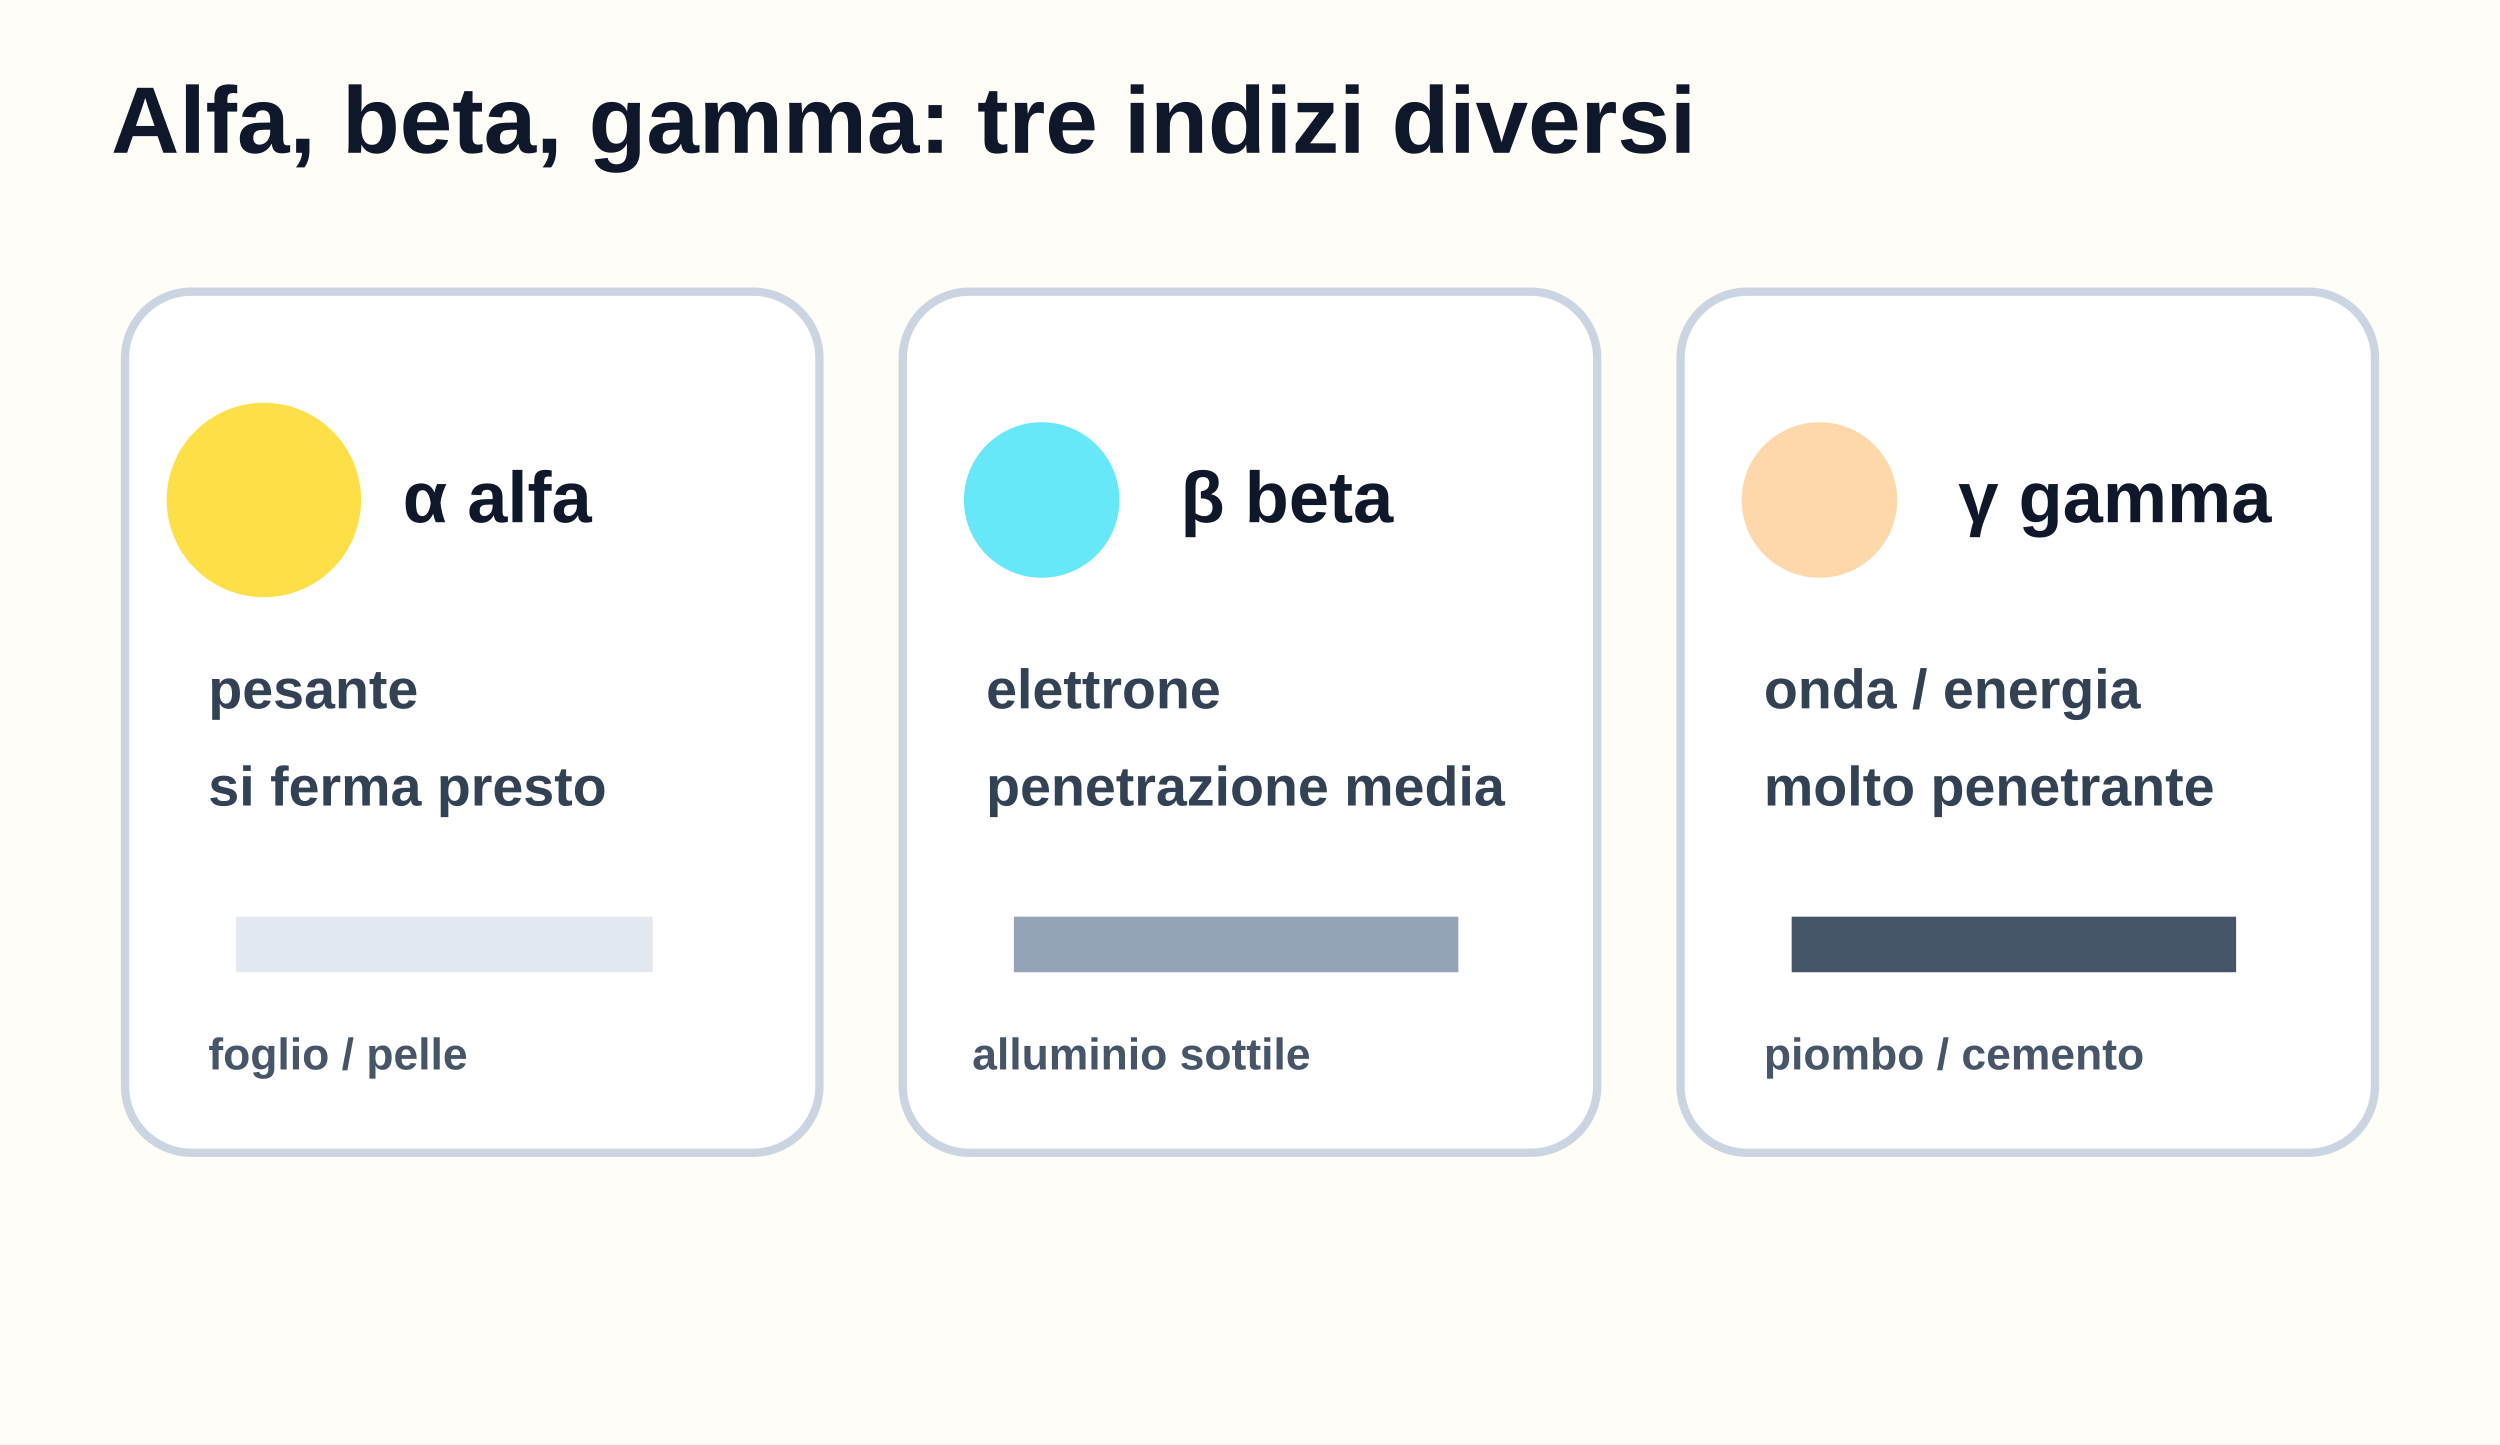
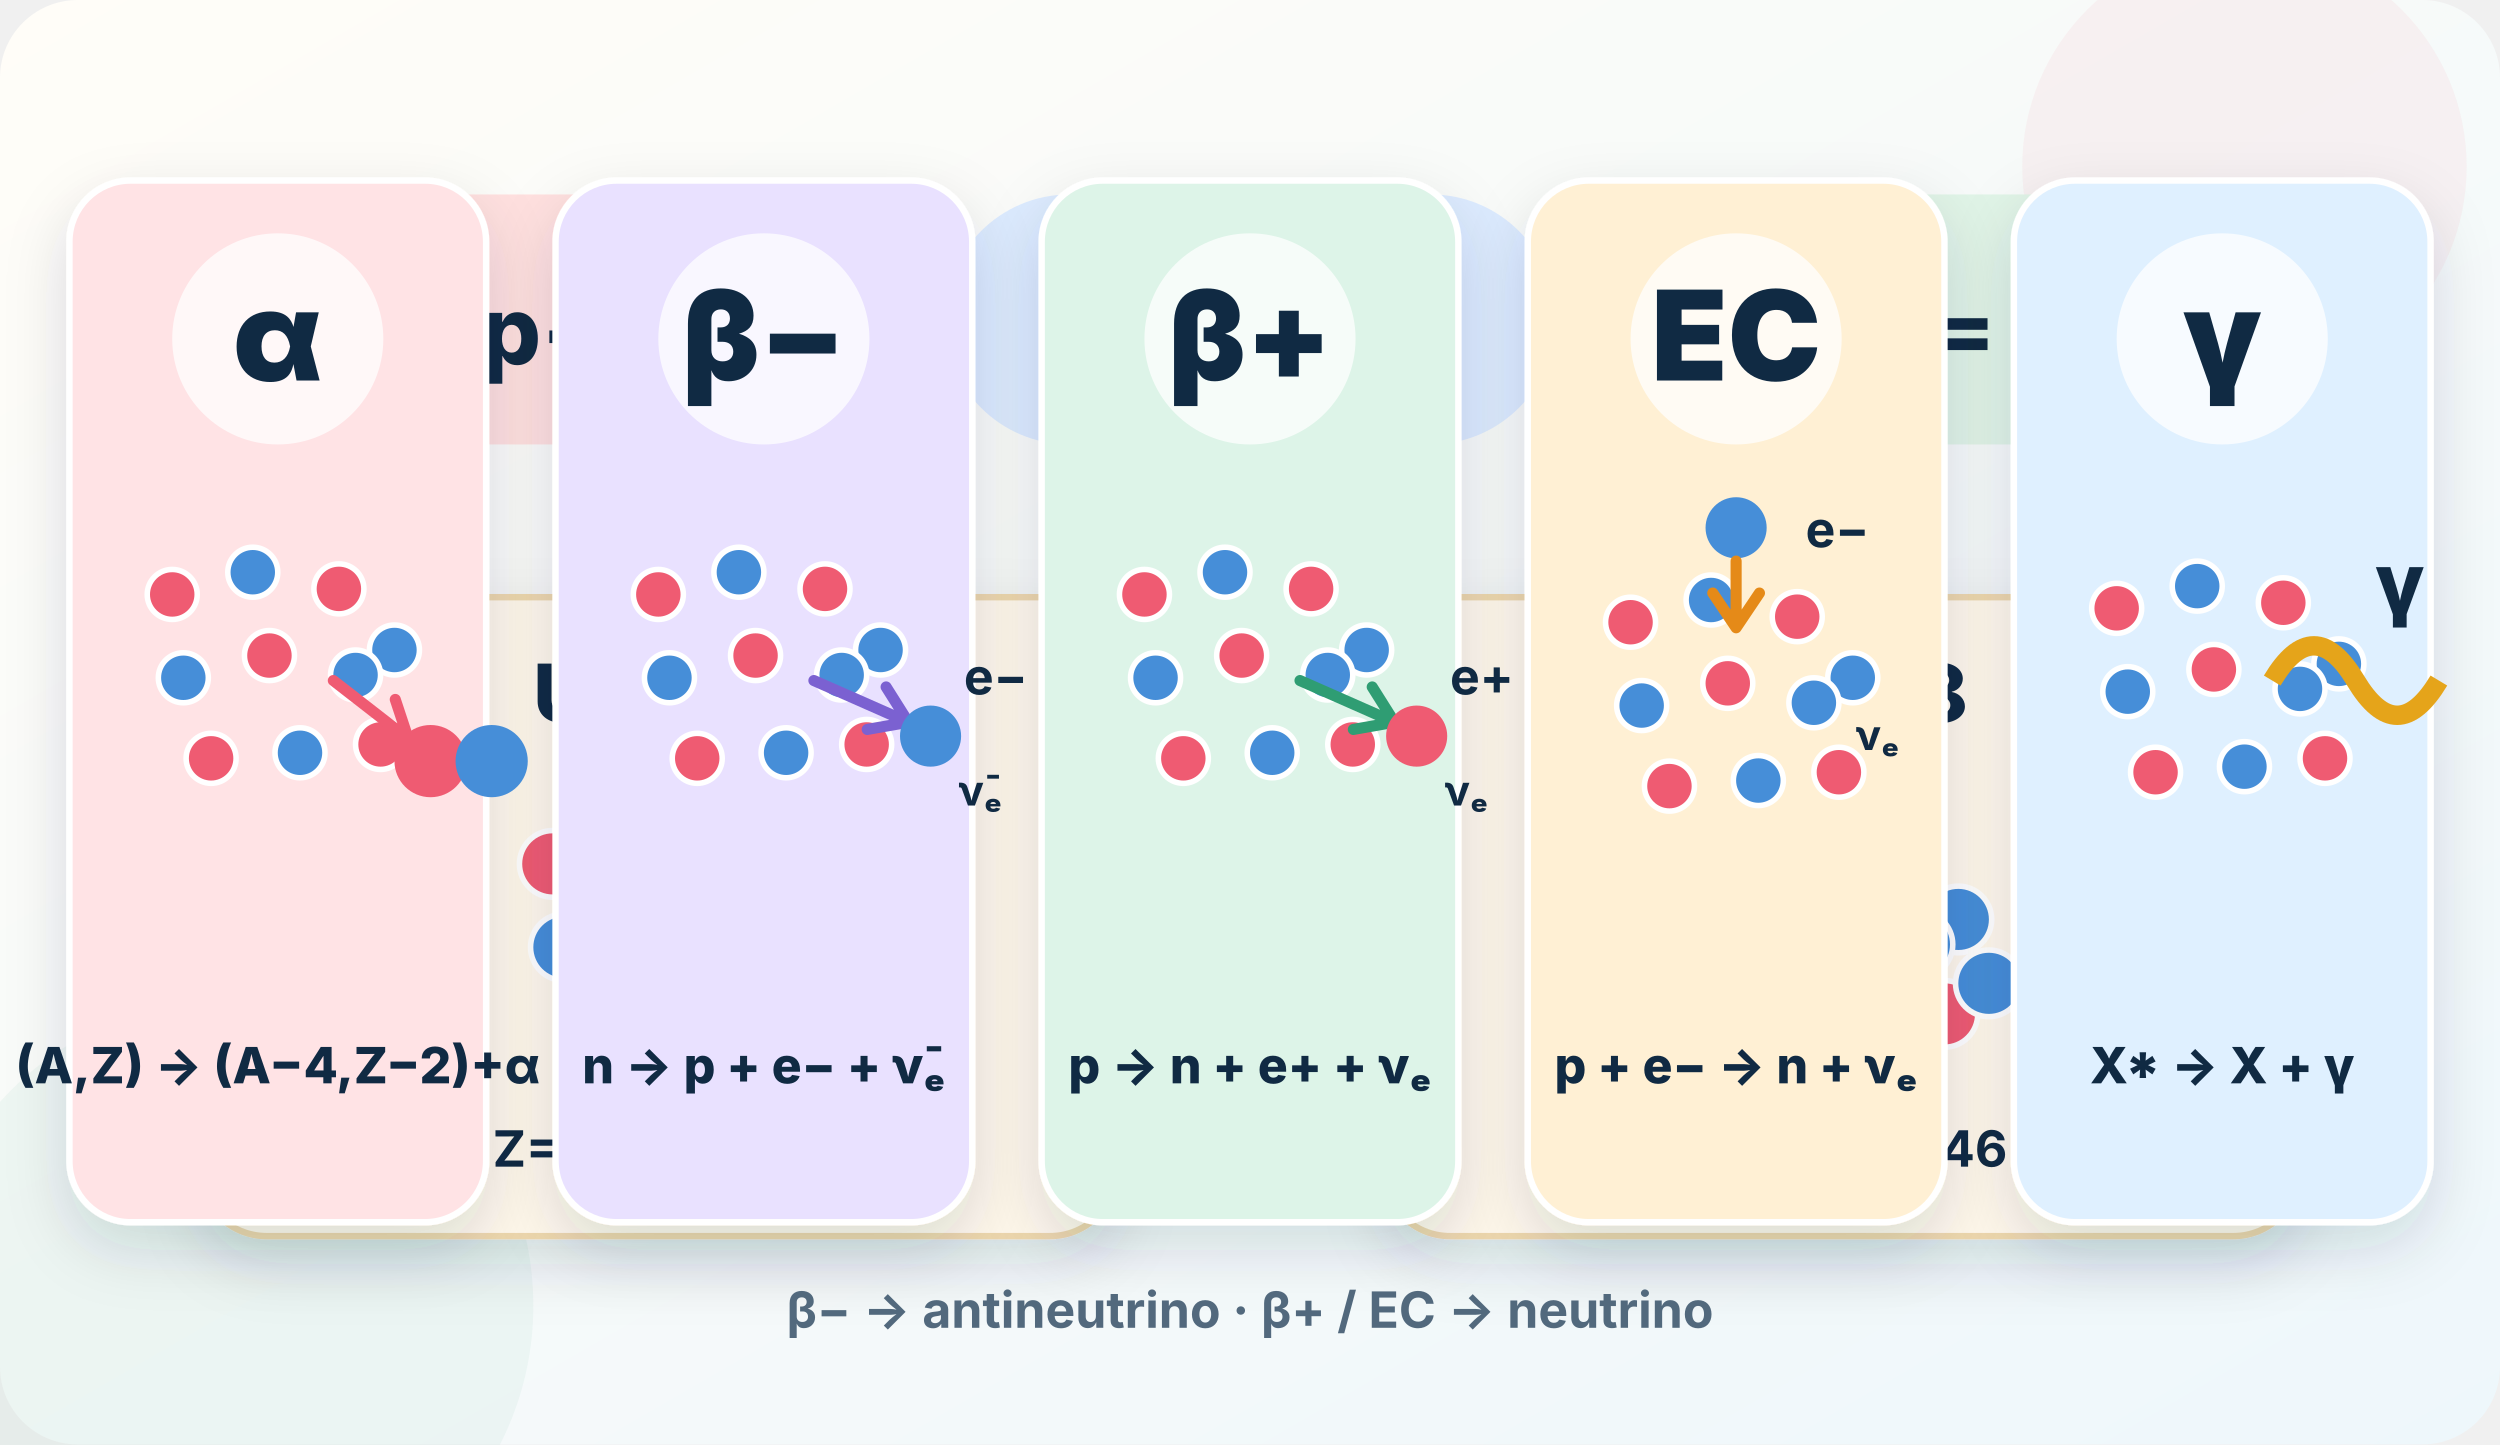
- <svg xmlns="http://www.w3.org/2000/svg" width="900" height="520" viewBox="0 0 900 520">
+ <svg xmlns="http://www.w3.org/2000/svg" width="900" height="520" viewBox="0 0 900 520" role="img">
  <defs>
-     <style>text{font-family:Arial,Helvetica,sans-serif;fill:#0f172a} .title{font-size:34px;font-weight:900} .label{font-size:26px;font-weight:800} .small{font-size:20px;font-weight:700;fill:#334155} .tiny{font-size:16px;font-weight:600;fill:#475569} .box{fill:#fff;stroke:#cbd5e1;stroke-width:3;rx:24} .p{fill:#fb923c} .n{fill:#38bdf8} .alpha{fill:#fde047} .beta{fill:#67e8f9} .orange{fill:#fb7185} .gamma{fill:#fed7aa} .green{fill:#bbf7d0} .purple{fill:#ddd6fe} .blue{fill:#bfdbfe} .dark{fill:#0f172a}</style>
+     <linearGradient id="bg" x1="0" x2="1" y1="0" y2="1">
+       <stop offset="0" stop-color="#fffdf8" />
+       <stop offset="1" stop-color="#eef7fb" />
+     </linearGradient>
+     <linearGradient id="card" x1="0" x2="1">
+       <stop offset="0" stop-color="#ffffff" />
+       <stop offset="1" stop-color="#f8fbfd" />
+     </linearGradient>
+     <filter id="shadow" x="-20%" y="-20%" width="140%" height="140%">
+       <feDropShadow dx="0" dy="9" stdDeviation="11" flood-color="#17324d" flood-opacity="0.14" />
+     </filter>
+     <filter id="soft" x="-30%" y="-30%" width="160%" height="160%">
+       <feGaussianBlur stdDeviation="7" />
+     </filter>
+     <style>
+     text{font-family:Inter,Arial,Helvetica,sans-serif;fill:#102a43}
+     .big{font-size:42px;font-weight:850}
+     .mid{font-size:29px;font-weight:800}
+     .label{font-size:23px;font-weight:750}
+     .small{font-size:18px;font-weight:700}
+     .tiny{font-size:15px;font-weight:650}
+     .muted{fill:#52697d}
+     .panel{fill:url(#card);stroke:#d5e2ea;stroke-width:2.5;filter:url(#shadow)}
+     .thin{stroke:#6b879c;stroke-width:3;fill:none;stroke-linecap:round;stroke-linejoin:round}
+     .arrow{stroke:#ef5b72;stroke-width:6;fill:none;stroke-linecap:round;stroke-linejoin:round}
+   </style>
  </defs>
-   <rect width="900" height="520" fill="#fffdf8" />
-   <text x="40" y="55" class="title">Alfa, beta, gamma: tre indizi diversi</text>
-   <rect class="box" x="45" y="105" width="250" height="310" />
-   <circle class="alpha" cx="95" cy="180" r="35" />
-   <text class="label" x="145" y="188">α alfa</text>
-   <text class="small" x="75" y="255">pesante</text>
-   <text class="small" x="75" y="290">si ferma presto</text>
-   <rect x="85" y="330" width="150" height="20" fill="#e2e8f0" />
-   <text x="75" y="385" class="tiny">foglio / pelle</text>
-   <rect class="box" x="325" y="105" width="250" height="310" />
-   <circle class="beta" cx="375" cy="180" r="28" />
-   <text class="label" x="425" y="188">β beta</text>
-   <text class="small" x="355" y="255">elettrone</text>
-   <text class="small" x="355" y="290">penetrazione media</text>
-   <rect x="365" y="330" width="160" height="20" fill="#94a3b8" />
-   <text x="350" y="385" class="tiny">alluminio sottile</text>
-   <rect class="box" x="605" y="105" width="250" height="310" />
-   <circle class="gamma" cx="655" cy="180" r="28" />
-   <text class="label" x="705" y="188">γ gamma</text>
-   <text class="small" x="635" y="255">onda / energia</text>
-   <text class="small" x="635" y="290">molto penetrante</text>
-   <rect x="645" y="330" width="160" height="20" fill="#475569" />
-   <text x="635" y="385" class="tiny">piombo / cemento</text>
+   <rect width="900" height="520" rx="28" fill="url(#bg)" />
+   <circle cx="808" cy="60" r="80" fill="#ef5b72" opacity="0.06" />
+   <circle cx="82" cy="470" r="110" fill="#3aa17e" opacity="0.055" />
+   <rect x="55" y="70" width="220" height="90" rx="45.0" fill="#ffe0df" />
+   <text x="165.0" y="131.2" text-anchor="middle" font-size="34" font-weight="800" fill="#102a43">Z = p+</text>
+   <rect x="340" y="70" width="220" height="90" rx="45.0" fill="#dcebff" />
+   <text x="450.0" y="131.2" text-anchor="middle" font-size="30" font-weight="800" fill="#102a43">A = p + n</text>
+   <rect x="625" y="70" width="220" height="90" rx="45.0" fill="#e0f4e7" />
+   <text x="735.0" y="131.2" text-anchor="middle" font-size="30" font-weight="800" fill="#102a43">N = A − Z</text>
+   <rect x="72" y="215" width="330" height="230" rx="24" fill="#fff8eb" stroke="#edd7ad" stroke-width="2.3" filter="url(#shadow)" />
+   <rect x="498" y="215" width="330" height="230" rx="24" fill="#fff8eb" stroke="#edd7ad" stroke-width="2.3" filter="url(#shadow)" />
+   <text x="237" y="260" text-anchor="middle" class="mid">U-235</text>
+   <text x="663" y="260" text-anchor="middle" class="mid">U-238</text>
+   <circle cx="199" cy="311" r="12" fill="#ef5b72" stroke="#fff" stroke-width="2" />
+   <circle cx="228" cy="303" r="12" fill="#468ed8" stroke="#fff" stroke-width="2" />
+   <circle cx="259" cy="309" r="12" fill="#ef5b72" stroke="#fff" stroke-width="2" />
+   <circle cx="279" cy="331" r="12" fill="#468ed8" stroke="#fff" stroke-width="2" />
+   <circle cx="203" cy="341" r="12" fill="#468ed8" stroke="#fff" stroke-width="2" />
+   <circle cx="234" cy="333" r="12" fill="#ef5b72" stroke="#fff" stroke-width="2" />
+   <circle cx="265" cy="340" r="12" fill="#468ed8" stroke="#fff" stroke-width="2" />
+   <circle cx="213" cy="370" r="12" fill="#ef5b72" stroke="#fff" stroke-width="2" />
+   <circle cx="245" cy="368" r="12" fill="#468ed8" stroke="#fff" stroke-width="2" />
+   <circle cx="274" cy="365" r="12" fill="#ef5b72" stroke="#fff" stroke-width="2" />
+   <circle cx="625" cy="311" r="12" fill="#ef5b72" stroke="#fff" stroke-width="2" />
+   <circle cx="654" cy="303" r="12" fill="#468ed8" stroke="#fff" stroke-width="2" />
+   <circle cx="685" cy="309" r="12" fill="#ef5b72" stroke="#fff" stroke-width="2" />
+   <circle cx="705" cy="331" r="12" fill="#468ed8" stroke="#fff" stroke-width="2" />
+   <circle cx="629" cy="341" r="12" fill="#468ed8" stroke="#fff" stroke-width="2" />
+   <circle cx="660" cy="333" r="12" fill="#ef5b72" stroke="#fff" stroke-width="2" />
+   <circle cx="691" cy="340" r="12" fill="#468ed8" stroke="#fff" stroke-width="2" />
+   <circle cx="639" cy="370" r="12" fill="#ef5b72" stroke="#fff" stroke-width="2" />
+   <circle cx="671" cy="368" r="12" fill="#468ed8" stroke="#fff" stroke-width="2" />
+   <circle cx="700" cy="365" r="12" fill="#ef5b72" stroke="#fff" stroke-width="2" />
+   <circle cx="610" cy="359" r="12" fill="#468ed8" stroke="#fff" stroke-width="2" />
+   <circle cx="716" cy="354" r="12" fill="#468ed8" stroke="#fff" stroke-width="2" />
+   <text x="237" y="420" text-anchor="middle" class="small">Z=92 · N=143</text>
+   <text x="663" y="420" text-anchor="middle" class="small">Z=92 · N=146</text>
+   <rect x="25" y="65" width="150" height="375" rx="22" fill="#ffe3e5" stroke="#ffffff" stroke-width="2.3" filter="url(#shadow)" />
+   <circle cx="100" cy="122" r="38" fill="#ffffff" opacity="0.75" />
+   <text x="100" y="137" text-anchor="middle" font-size="45" font-weight="900">α</text>
+   <rect x="200" y="65" width="150" height="375" rx="22" fill="#e9e1ff" stroke="#ffffff" stroke-width="2.3" filter="url(#shadow)" />
+   <circle cx="275" cy="122" r="38" fill="#ffffff" opacity="0.75" />
+   <text x="275" y="137" text-anchor="middle" font-size="45" font-weight="900">β−</text>
+   <rect x="375" y="65" width="150" height="375" rx="22" fill="#ddf4e8" stroke="#ffffff" stroke-width="2.3" filter="url(#shadow)" />
+   <circle cx="450" cy="122" r="38" fill="#ffffff" opacity="0.75" />
+   <text x="450" y="137" text-anchor="middle" font-size="45" font-weight="900">β+</text>
+   <rect x="550" y="65" width="150" height="375" rx="22" fill="#fff0d4" stroke="#ffffff" stroke-width="2.3" filter="url(#shadow)" />
+   <circle cx="625" cy="122" r="38" fill="#ffffff" opacity="0.75" />
+   <text x="625" y="137" text-anchor="middle" font-size="45" font-weight="900">EC</text>
+   <rect x="725" y="65" width="150" height="375" rx="22" fill="#dff0ff" stroke="#ffffff" stroke-width="2.3" filter="url(#shadow)" />
+   <circle cx="800" cy="122" r="38" fill="#ffffff" opacity="0.75" />
+   <text x="800" y="137" text-anchor="middle" font-size="45" font-weight="900">γ</text>
+   <text x="100" y="390" text-anchor="middle" font-size="18" font-weight="800">(A,Z) → (A−4,Z−2)+α</text>
+   <text x="275" y="390" text-anchor="middle" font-size="18" font-weight="800">n → p + e− + ν̄ₑ</text>
+   <text x="450" y="390" text-anchor="middle" font-size="18" font-weight="800">p → n + e+ + νₑ</text>
+   <text x="625" y="390" text-anchor="middle" font-size="18" font-weight="800">p + e− → n + νₑ</text>
+   <text x="800" y="390" text-anchor="middle" font-size="18" font-weight="800">X* → X + γ</text>
+   <circle cx="62" cy="214" r="9" fill="#ef5b72" stroke="#fff" stroke-width="2" />
+   <circle cx="91" cy="206" r="9" fill="#468ed8" stroke="#fff" stroke-width="2" />
+   <circle cx="122" cy="212" r="9" fill="#ef5b72" stroke="#fff" stroke-width="2" />
+   <circle cx="142" cy="234" r="9" fill="#468ed8" stroke="#fff" stroke-width="2" />
+   <circle cx="66" cy="244" r="9" fill="#468ed8" stroke="#fff" stroke-width="2" />
+   <circle cx="97" cy="236" r="9" fill="#ef5b72" stroke="#fff" stroke-width="2" />
+   <circle cx="128" cy="243" r="9" fill="#468ed8" stroke="#fff" stroke-width="2" />
+   <circle cx="76" cy="273" r="9" fill="#ef5b72" stroke="#fff" stroke-width="2" />
+   <circle cx="108" cy="271" r="9" fill="#468ed8" stroke="#fff" stroke-width="2" />
+   <circle cx="137" cy="268" r="9" fill="#ef5b72" stroke="#fff" stroke-width="2" />
+   <path d="M120 245 L147 266 M147 266 L132.0 265.0 M147 266 L142.3 251.8" stroke="#ef5b72" stroke-width="4" fill="none" stroke-linecap="round" stroke-linejoin="round" />
+   <circle cx="155" cy="274" r="13" fill="#ef5b72" />
+   <circle cx="177" cy="274" r="13" fill="#468ed8" />
+   <circle cx="237" cy="214" r="9" fill="#ef5b72" stroke="#fff" stroke-width="2" />
+   <circle cx="266" cy="206" r="9" fill="#468ed8" stroke="#fff" stroke-width="2" />
+   <circle cx="297" cy="212" r="9" fill="#ef5b72" stroke="#fff" stroke-width="2" />
+   <circle cx="317" cy="234" r="9" fill="#468ed8" stroke="#fff" stroke-width="2" />
+   <circle cx="241" cy="244" r="9" fill="#468ed8" stroke="#fff" stroke-width="2" />
+   <circle cx="272" cy="236" r="9" fill="#ef5b72" stroke="#fff" stroke-width="2" />
+   <circle cx="303" cy="243" r="9" fill="#468ed8" stroke="#fff" stroke-width="2" />
+   <circle cx="251" cy="273" r="9" fill="#ef5b72" stroke="#fff" stroke-width="2" />
+   <circle cx="283" cy="271" r="9" fill="#468ed8" stroke="#fff" stroke-width="2" />
+   <circle cx="312" cy="268" r="9" fill="#ef5b72" stroke="#fff" stroke-width="2" />
+   <path d="M293 245 L327 260 M327 260 L312.2 262.6 M327 260 L319.0 247.3" stroke="#7b61d1" stroke-width="4" fill="none" stroke-linecap="round" stroke-linejoin="round" />
+   <circle cx="335" cy="265" r="11" fill="#468ed8" />
+   <text x="347" y="250" class="small">e−</text>
+   <text x="345" y="290" class="tiny">ν̄ₑ</text>
+   <circle cx="412" cy="214" r="9" fill="#ef5b72" stroke="#fff" stroke-width="2" />
+   <circle cx="441" cy="206" r="9" fill="#468ed8" stroke="#fff" stroke-width="2" />
+   <circle cx="472" cy="212" r="9" fill="#ef5b72" stroke="#fff" stroke-width="2" />
+   <circle cx="492" cy="234" r="9" fill="#468ed8" stroke="#fff" stroke-width="2" />
+   <circle cx="416" cy="244" r="9" fill="#468ed8" stroke="#fff" stroke-width="2" />
+   <circle cx="447" cy="236" r="9" fill="#ef5b72" stroke="#fff" stroke-width="2" />
+   <circle cx="478" cy="243" r="9" fill="#468ed8" stroke="#fff" stroke-width="2" />
+   <circle cx="426" cy="273" r="9" fill="#ef5b72" stroke="#fff" stroke-width="2" />
+   <circle cx="458" cy="271" r="9" fill="#468ed8" stroke="#fff" stroke-width="2" />
+   <circle cx="487" cy="268" r="9" fill="#ef5b72" stroke="#fff" stroke-width="2" />
+   <path d="M468 245 L502 260 M502 260 L487.2 262.6 M502 260 L494.0 247.3" stroke="#2f9d73" stroke-width="4" fill="none" stroke-linecap="round" stroke-linejoin="round" />
+   <circle cx="510" cy="265" r="11" fill="#ef5b72" />
+   <text x="522" y="250" class="small">e+</text>
+   <text x="520" y="290" class="tiny">νₑ</text>
+   <circle cx="587" cy="224" r="9" fill="#ef5b72" stroke="#fff" stroke-width="2" />
+   <circle cx="616" cy="216" r="9" fill="#468ed8" stroke="#fff" stroke-width="2" />
+   <circle cx="647" cy="222" r="9" fill="#ef5b72" stroke="#fff" stroke-width="2" />
+   <circle cx="667" cy="244" r="9" fill="#468ed8" stroke="#fff" stroke-width="2" />
+   <circle cx="591" cy="254" r="9" fill="#468ed8" stroke="#fff" stroke-width="2" />
+   <circle cx="622" cy="246" r="9" fill="#ef5b72" stroke="#fff" stroke-width="2" />
+   <circle cx="653" cy="253" r="9" fill="#468ed8" stroke="#fff" stroke-width="2" />
+   <circle cx="601" cy="283" r="9" fill="#ef5b72" stroke="#fff" stroke-width="2" />
+   <circle cx="633" cy="281" r="9" fill="#468ed8" stroke="#fff" stroke-width="2" />
+   <circle cx="662" cy="278" r="9" fill="#ef5b72" stroke="#fff" stroke-width="2" />
+   <circle cx="625" cy="190" r="11" fill="#468ed8" />
+   <path d="M625 202 L625 226 M625 226 L616.6 213.5 M625 226 L633.4 213.5" stroke="#e58a18" stroke-width="4" fill="none" stroke-linecap="round" stroke-linejoin="round" />
+   <text x="650" y="197" class="small">e−</text>
+   <text x="668" y="270" class="tiny">νₑ</text>
+   <circle cx="762" cy="219" r="9" fill="#ef5b72" stroke="#fff" stroke-width="2" />
+   <circle cx="791" cy="211" r="9" fill="#468ed8" stroke="#fff" stroke-width="2" />
+   <circle cx="822" cy="217" r="9" fill="#ef5b72" stroke="#fff" stroke-width="2" />
+   <circle cx="842" cy="239" r="9" fill="#468ed8" stroke="#fff" stroke-width="2" />
+   <circle cx="766" cy="249" r="9" fill="#468ed8" stroke="#fff" stroke-width="2" />
+   <circle cx="797" cy="241" r="9" fill="#ef5b72" stroke="#fff" stroke-width="2" />
+   <circle cx="828" cy="248" r="9" fill="#468ed8" stroke="#fff" stroke-width="2" />
+   <circle cx="776" cy="278" r="9" fill="#ef5b72" stroke="#fff" stroke-width="2" />
+   <circle cx="808" cy="276" r="9" fill="#468ed8" stroke="#fff" stroke-width="2" />
+   <circle cx="837" cy="273" r="9" fill="#ef5b72" stroke="#fff" stroke-width="2" />
+   <path d="M818 245 q15 -25 30 0 t30 0" stroke="#e5a41a" stroke-width="7" fill="none" />
+   <text x="855" y="220" class="mid">γ</text>
+   <text x="450" y="478" text-anchor="middle" class="small muted">β− → antineutrino · β+ / EC → neutrino</text>
</svg>
